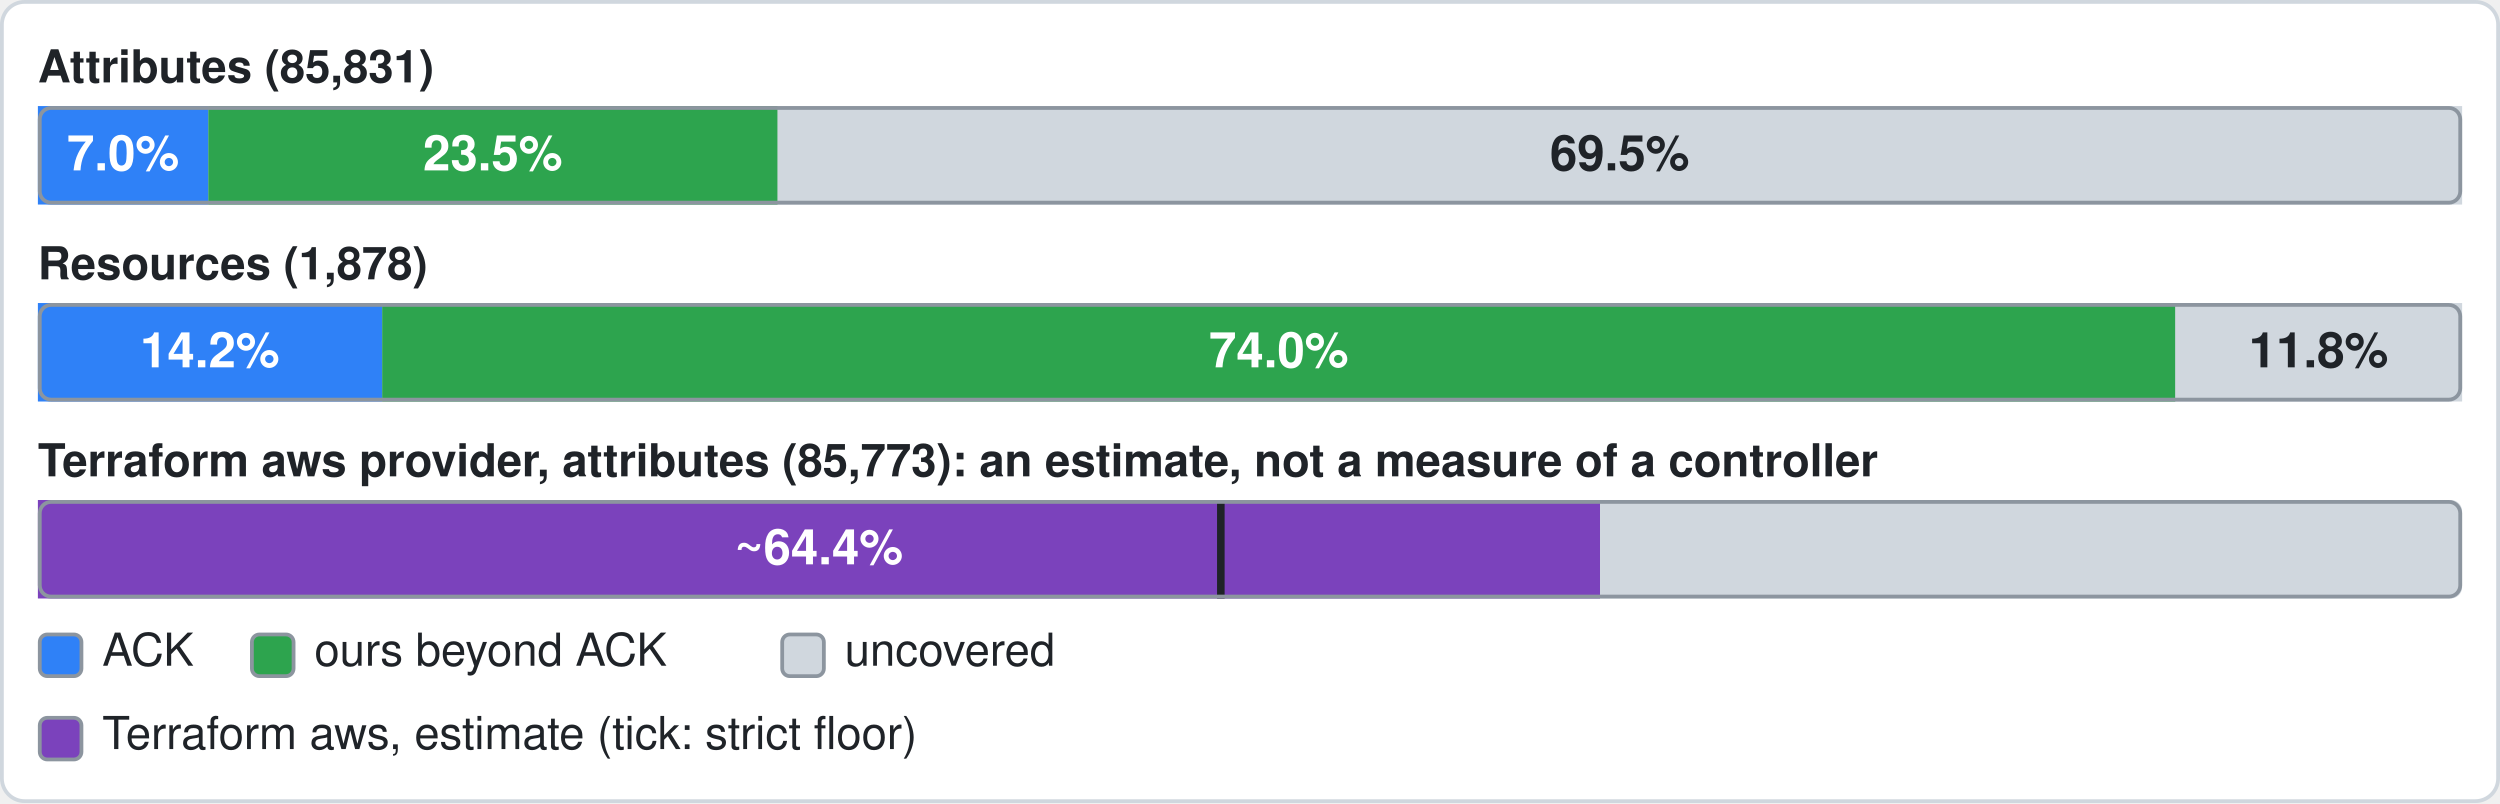
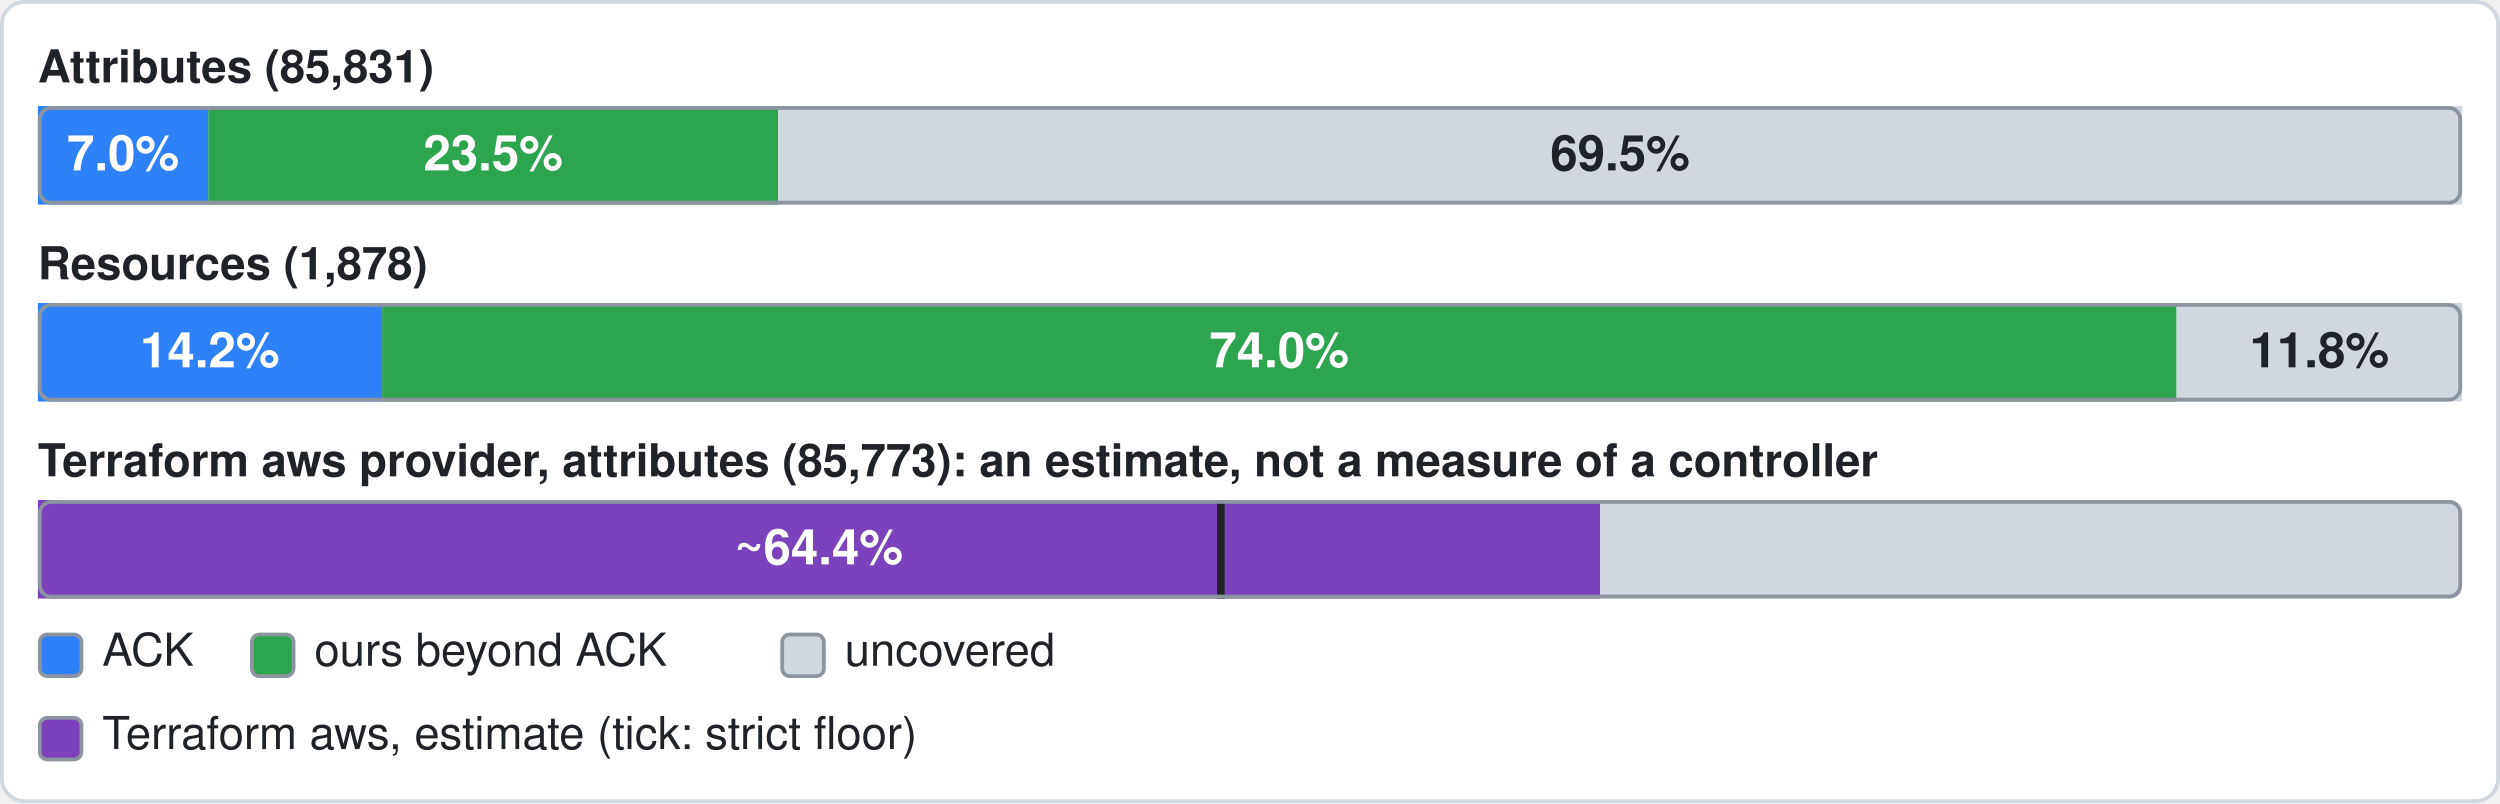
<svg xmlns="http://www.w3.org/2000/svg" width="660" height="212" viewBox="0 0 660 212" role="img" aria-label="All services: official 7.0%, ours beyond official 23.5%, uncovered 69.5% of 85831 attributes; Terraform aws provider (estimate): 64.4% of 85773 attributes, at least 48.8%; resources: official 14.2%, ours beyond official 74.0%, uncovered 11.8% of 1878">
  <rect x="0.5" y="0.5" width="659" height="211" rx="6" fill="#ffffff" stroke="#d0d7de" />
  <text x="10" y="19" font-family="-apple-system,BlinkMacSystemFont,'Segoe UI',Helvetica,Arial,sans-serif" font-size="12" font-weight="600" fill="#1f2328" dominant-baseline="central">Attributes (85,831)</text>
  <rect x="10" y="28" width="640" height="26" rx="3" fill="#d0d7de" />
  <rect x="10" y="28" width="45" height="26" fill="#2f81f7" />
  <text x="32.5" y="42" font-family="-apple-system,BlinkMacSystemFont,'Segoe UI',Helvetica,Arial,sans-serif" font-size="13" font-weight="600" fill="#ffffff" text-anchor="middle" dominant-baseline="central">7.0%</text>
-   <rect x="55" y="28" width="150.3" height="26" fill="#2da44e" />
-   <text x="130.1" y="42" font-family="-apple-system,BlinkMacSystemFont,'Segoe UI',Helvetica,Arial,sans-serif" font-size="13" font-weight="600" fill="#ffffff" text-anchor="middle" dominant-baseline="central">23.5%</text>
-   <rect x="205.3" y="28" width="444.7" height="26" fill="#d0d7de" />
-   <text x="427.6" y="42" font-family="-apple-system,BlinkMacSystemFont,'Segoe UI',Helvetica,Arial,sans-serif" font-size="13" font-weight="600" fill="#1f2328" text-anchor="middle" dominant-baseline="central">69.5%</text>
+   <rect x="55" y="28" width="150.4" height="26" fill="#2da44e" />
+   <text x="130.2" y="42" font-family="-apple-system,BlinkMacSystemFont,'Segoe UI',Helvetica,Arial,sans-serif" font-size="13" font-weight="600" fill="#ffffff" text-anchor="middle" dominant-baseline="central">23.5%</text>
+   <rect x="205.4" y="28" width="444.6" height="26" fill="#d0d7de" />
+   <text x="427.7" y="42" font-family="-apple-system,BlinkMacSystemFont,'Segoe UI',Helvetica,Arial,sans-serif" font-size="13" font-weight="600" fill="#1f2328" text-anchor="middle" dominant-baseline="central">69.5%</text>
  <rect x="10.5" y="28.5" width="639" height="25" rx="3" fill="none" stroke="#8c959f" />
  <text x="10" y="71" font-family="-apple-system,BlinkMacSystemFont,'Segoe UI',Helvetica,Arial,sans-serif" font-size="12" font-weight="600" fill="#1f2328" dominant-baseline="central">Resources (1,878)</text>
  <rect x="10" y="80" width="640" height="26" rx="3" fill="#d0d7de" />
  <rect x="10" y="80" width="90.9" height="26" fill="#2f81f7" />
  <text x="55.4" y="94" font-family="-apple-system,BlinkMacSystemFont,'Segoe UI',Helvetica,Arial,sans-serif" font-size="13" font-weight="600" fill="#ffffff" text-anchor="middle" dominant-baseline="central">14.2%</text>
-   <rect x="100.9" y="80" width="473.4" height="26" fill="#2da44e" />
-   <text x="337.6" y="94" font-family="-apple-system,BlinkMacSystemFont,'Segoe UI',Helvetica,Arial,sans-serif" font-size="13" font-weight="600" fill="#ffffff" text-anchor="middle" dominant-baseline="central">74.0%</text>
-   <rect x="574.3" y="80" width="75.7" height="26" fill="#d0d7de" />
-   <text x="612.1" y="94" font-family="-apple-system,BlinkMacSystemFont,'Segoe UI',Helvetica,Arial,sans-serif" font-size="13" font-weight="600" fill="#1f2328" text-anchor="middle" dominant-baseline="central">11.8%</text>
+   <rect x="100.9" y="80" width="473.7" height="26" fill="#2da44e" />
+   <text x="337.7" y="94" font-family="-apple-system,BlinkMacSystemFont,'Segoe UI',Helvetica,Arial,sans-serif" font-size="13" font-weight="600" fill="#ffffff" text-anchor="middle" dominant-baseline="central">74.0%</text>
+   <rect x="574.6" y="80" width="75.4" height="26" fill="#d0d7de" />
+   <text x="612.3" y="94" font-family="-apple-system,BlinkMacSystemFont,'Segoe UI',Helvetica,Arial,sans-serif" font-size="13" font-weight="600" fill="#1f2328" text-anchor="middle" dominant-baseline="central">11.8%</text>
  <rect x="10.5" y="80.5" width="639" height="25" rx="3" fill="none" stroke="#8c959f" />
  <text x="10" y="123" font-family="-apple-system,BlinkMacSystemFont,'Segoe UI',Helvetica,Arial,sans-serif" font-size="12" font-weight="600" fill="#1f2328" dominant-baseline="central">Terraform aws provider, attributes (85,773): an estimate, not a measure of a controller</text>
  <rect x="10" y="132" width="640" height="26" rx="3" fill="#d0d7de" />
  <rect x="10" y="132" width="412.4" height="26" fill="#7b42bc" />
  <rect x="321.3" y="132" width="2" height="26" fill="#1f2328" />
  <text x="216.2" y="146" font-family="-apple-system,BlinkMacSystemFont,'Segoe UI',Helvetica,Arial,sans-serif" font-size="13" font-weight="600" fill="#ffffff" text-anchor="middle" dominant-baseline="central">~64.4%</text>
  <rect x="10.5" y="132.5" width="639" height="25" rx="3" fill="none" stroke="#8c959f" />
  <rect x="10.5" y="167.5" width="11" height="11" rx="2" fill="#2f81f7" stroke="#8c959f" />
  <text x="27" y="173" font-family="-apple-system,BlinkMacSystemFont,'Segoe UI',Helvetica,Arial,sans-serif" font-size="12" fill="#1f2328" dominant-baseline="central">ACK</text>
  <rect x="66.5" y="167.5" width="11" height="11" rx="2" fill="#2da44e" stroke="#8c959f" />
  <text x="83" y="173" font-family="-apple-system,BlinkMacSystemFont,'Segoe UI',Helvetica,Arial,sans-serif" font-size="12" fill="#1f2328" dominant-baseline="central">ours beyond ACK</text>
  <rect x="206.5" y="167.5" width="11" height="11" rx="2" fill="#d0d7de" stroke="#8c959f" />
  <text x="223" y="173" font-family="-apple-system,BlinkMacSystemFont,'Segoe UI',Helvetica,Arial,sans-serif" font-size="12" fill="#1f2328" dominant-baseline="central">uncovered</text>
  <rect x="10.5" y="189.5" width="11" height="11" rx="2" fill="#7b42bc" stroke="#8c959f" />
  <text x="27" y="195" font-family="-apple-system,BlinkMacSystemFont,'Segoe UI',Helvetica,Arial,sans-serif" font-size="12" fill="#1f2328" dominant-baseline="central">Terraform aws, estimate (tick: strict floor)</text>
</svg>
